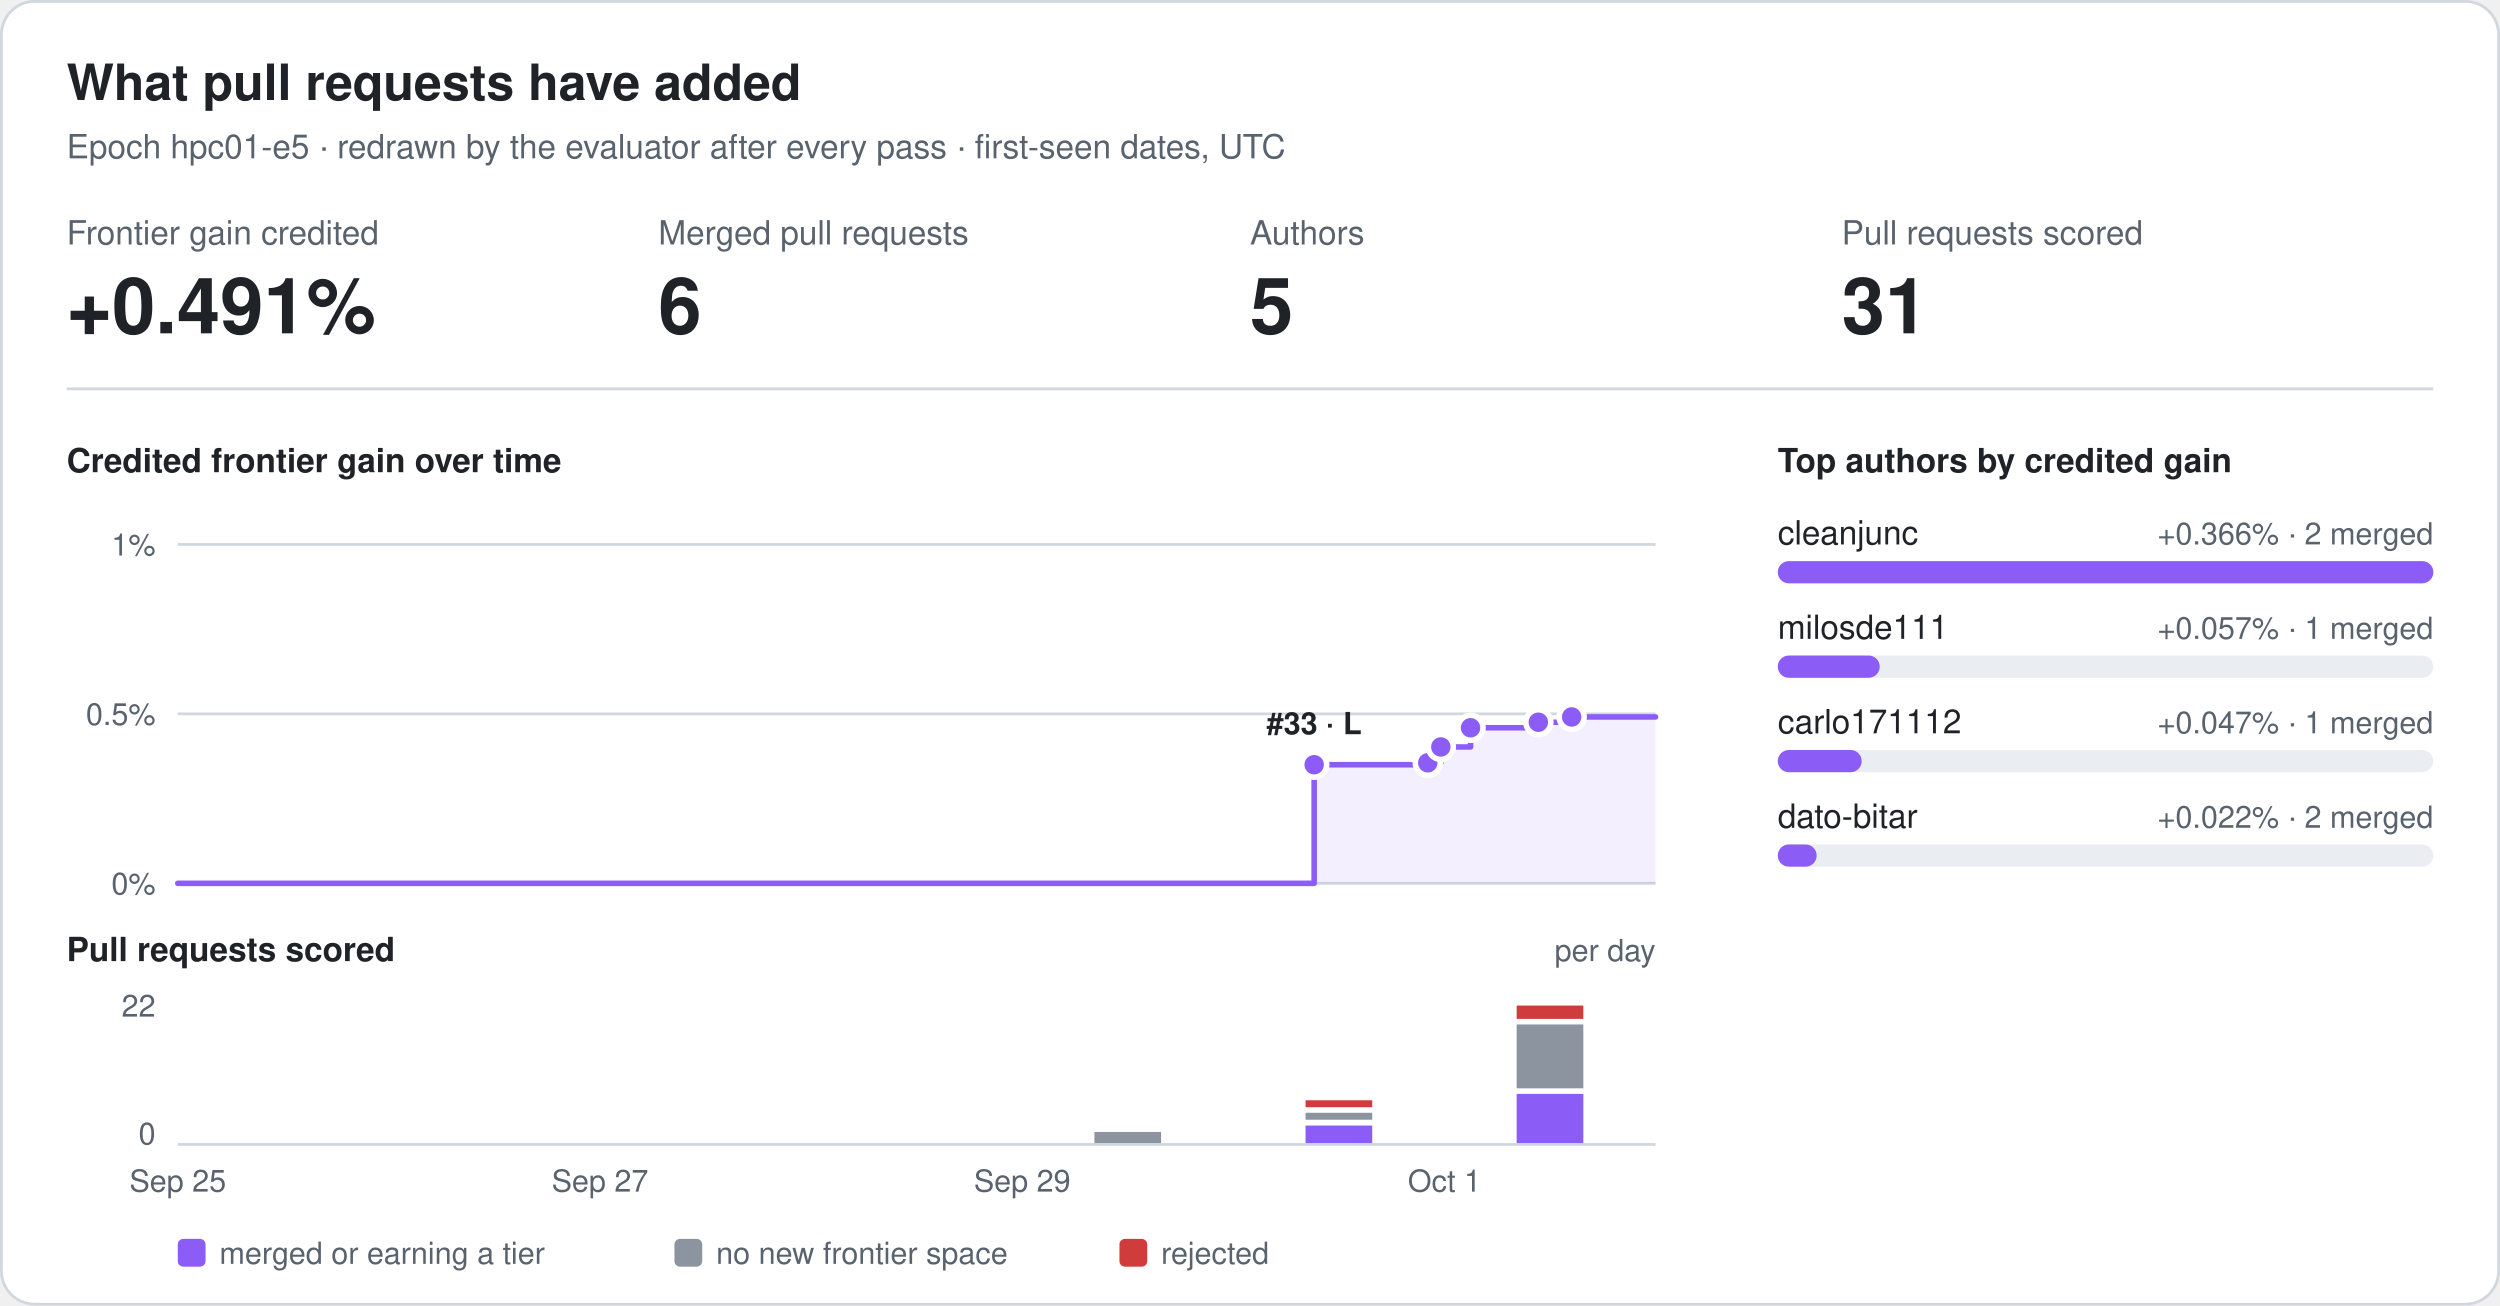
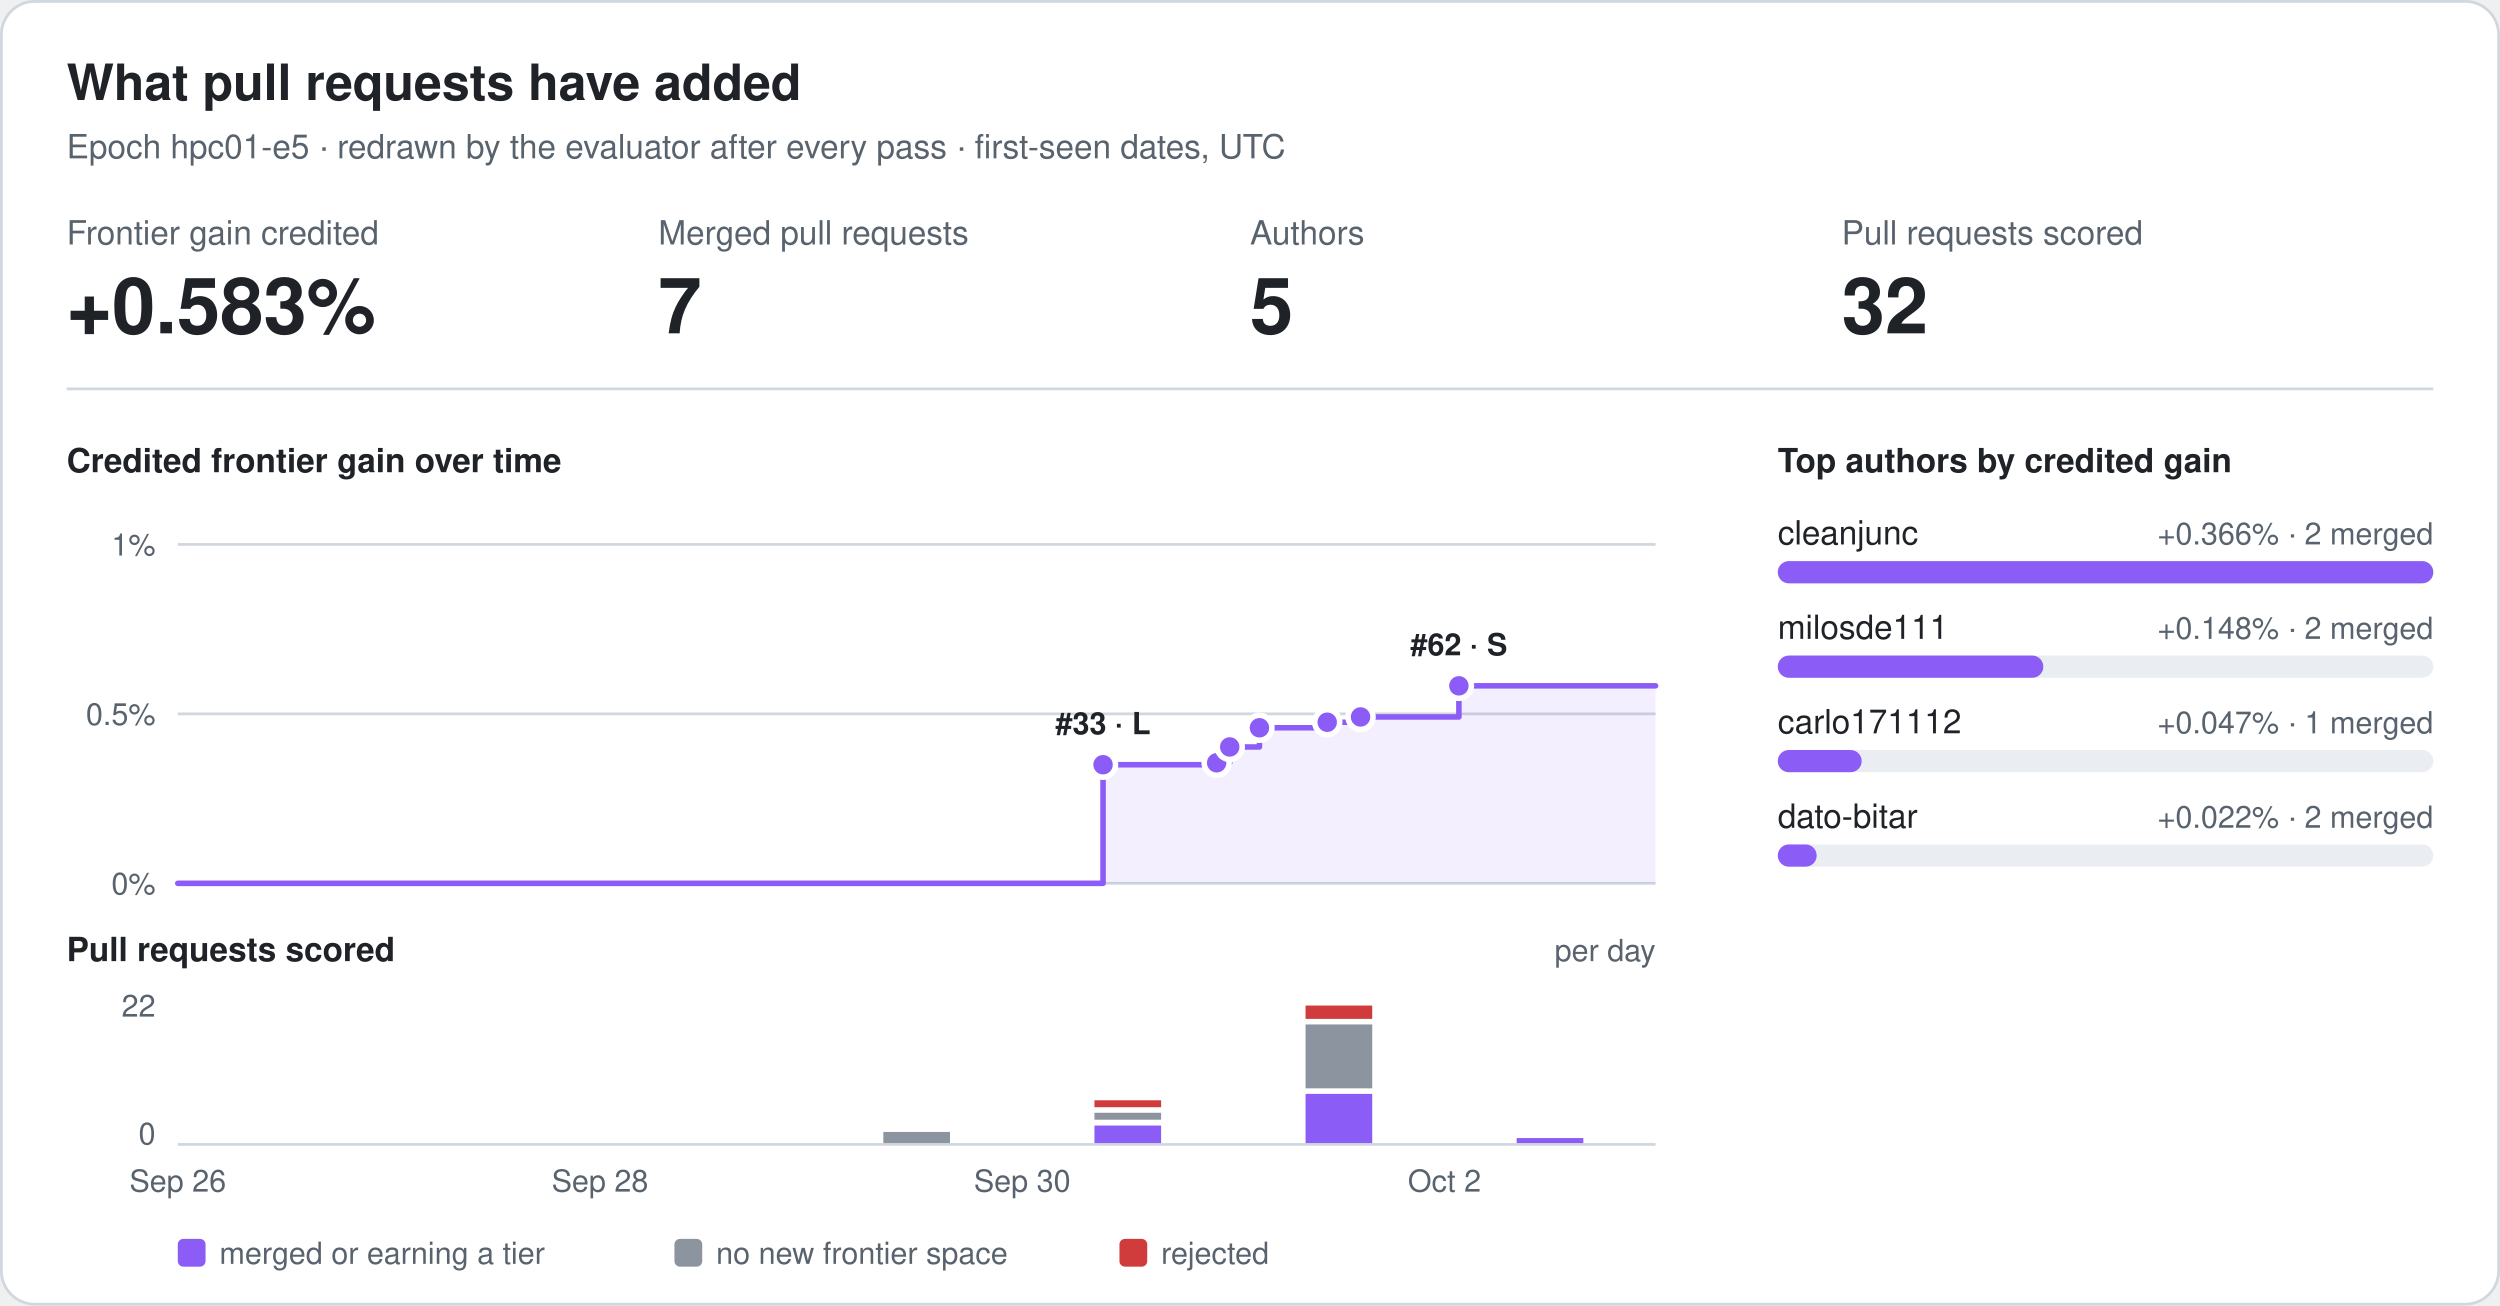
- <svg xmlns="http://www.w3.org/2000/svg" width="900" height="470" viewBox="0 0 900 470" font-family="-apple-system,BlinkMacSystemFont,'Segoe UI',Helvetica,Arial,sans-serif" role="img" aria-label="Frontier gain credited to merged pull requests: +0.491% from 6 merges, 31 pull requests scored">
+ <svg xmlns="http://www.w3.org/2000/svg" width="900" height="470" viewBox="0 0 900 470" font-family="-apple-system,BlinkMacSystemFont,'Segoe UI',Helvetica,Arial,sans-serif" role="img" aria-label="Frontier gain credited to merged pull requests: +0.583% from 7 merges, 32 pull requests scored">
  <style>
.bg{fill:#ffffff;stroke:#d0d7de}.t{fill:#1f2328}.m{fill:#59636e}.rule{stroke:#d0d7de}.ring{stroke:#ffffff}
.acc{fill:#8b5cf6}.accl{stroke:#8b5cf6}.wash{fill:#8b5cf6;fill-opacity:.1}.gry{fill:#8c959f}.rej{fill:#d03b3b}.track{fill:#eaeef2}.tk{stroke:#1f2328}
@media (prefers-color-scheme: dark){
.bg{fill:#0d1117;stroke:#30363d}.t{fill:#e6edf3}.m{fill:#9198a1}.rule{stroke:#30363d}.ring{stroke:#0d1117}
.acc{fill:#9a75f8}.accl{stroke:#9a75f8}.wash{fill:#9a75f8;fill-opacity:.14}.gry{fill:#9198a1}.rej{fill:#e5534b}.track{fill:#21262d}.tk{stroke:#e6edf3}}
</style>
  <rect class="bg" x="0.5" y="0.5" width="899" height="469" rx="12" />
  <text x="24.0" y="36.0" class="t" font-size="18" font-weight="600" text-anchor="start">What pull requests have added</text>
  <text x="24.0" y="57.0" class="m" font-size="12" font-weight="400" text-anchor="start">Epoch hpc01-e5 · redrawn by the evaluator after every pass · first-seen dates, UTC</text>
  <text x="24.0" y="88.0" class="m" font-size="12" font-weight="400" text-anchor="start">Frontier gain credited</text>
-   <text x="24.0" y="120.0" class="t" font-size="28" font-weight="600" text-anchor="start">+0.491%</text>
+   <text x="24.0" y="120.0" class="t" font-size="28" font-weight="600" text-anchor="start">+0.583%</text>
  <text x="237.0" y="88.0" class="m" font-size="12" font-weight="400" text-anchor="start">Merged pull requests</text>
-   <text x="237.0" y="120.0" class="t" font-size="28" font-weight="600" text-anchor="start">6</text>
+   <text x="237.0" y="120.0" class="t" font-size="28" font-weight="600" text-anchor="start">7</text>
  <text x="450.0" y="88.0" class="m" font-size="12" font-weight="400" text-anchor="start">Authors</text>
  <text x="450.0" y="120.0" class="t" font-size="28" font-weight="600" text-anchor="start">5</text>
  <text x="663.0" y="88.0" class="m" font-size="12" font-weight="400" text-anchor="start">Pull requests scored</text>
-   <text x="663.0" y="120.0" class="t" font-size="28" font-weight="600" text-anchor="start">31</text>
+   <text x="663.0" y="120.0" class="t" font-size="28" font-weight="600" text-anchor="start">32</text>
  <line class="rule" x1="24" x2="876" y1="140" y2="140" stroke-width="1" />
  <text x="24.0" y="170.0" class="t" font-size="12" font-weight="600" text-anchor="start">Credited frontier gain over time</text>
  <text x="24.0" y="346.0" class="t" font-size="12" font-weight="600" text-anchor="start">Pull requests scored</text>
  <line class="rule" x1="64" x2="596" y1="318.0" y2="318.0" stroke-width="1" />
  <text x="56.0" y="322.0" class="m" font-size="11" font-weight="400" text-anchor="end">0%</text>
  <line class="rule" x1="64" x2="596" y1="257.0" y2="257.0" stroke-width="1" />
  <text x="56.0" y="261.0" class="m" font-size="11" font-weight="400" text-anchor="end">0.5%</text>
  <line class="rule" x1="64" x2="596" y1="196.0" y2="196.0" stroke-width="1" />
  <text x="56.0" y="200.0" class="m" font-size="11" font-weight="400" text-anchor="end">1%</text>
-   <polygon class="wash" points="64.0,318.0 473.1,318.0 473.1,275.3 514.0,275.3 514.0,274.6 518.7,274.6 518.7,268.9 529.4,268.9 529.4,262.0 553.8,262.0 553.8,260.0 565.8,260.0 565.8,258.1 596.0,258.1 596.0,318.0" />
-   <polyline class="accl" points="64.0,318.0 473.1,318.0 473.1,275.3 514.0,275.3 514.0,274.6 518.7,274.6 518.7,268.9 529.4,268.9 529.4,262.0 553.8,262.0 553.8,260.0 565.8,260.0 565.8,258.1 596.0,258.1" fill="none" stroke-width="2" stroke-linejoin="round" stroke-linecap="round" />
-   <circle class="acc ring" cx="473.1" cy="275.3" r="4.5" stroke-width="2" />
-   <circle class="acc ring" cx="514.0" cy="274.6" r="4.5" stroke-width="2" />
-   <circle class="acc ring" cx="518.7" cy="268.9" r="4.5" stroke-width="2" />
-   <circle class="acc ring" cx="529.4" cy="262.0" r="4.5" stroke-width="2" />
-   <circle class="acc ring" cx="553.8" cy="260.0" r="4.5" stroke-width="2" />
-   <circle class="acc ring" cx="565.8" cy="258.1" r="4.5" stroke-width="2" />
-   <text x="473.1" y="264.3" class="t" font-size="11" font-weight="600" text-anchor="middle">#33 · L</text>
-   <rect class="gry" x="394.0" y="407.5" width="24.0" height="4.5" />
-   <rect class="acc" x="470.0" y="405.2" width="24.0" height="6.8" />
-   <rect class="gry" x="470.0" y="400.6" width="24.0" height="2.5" />
-   <rect class="rej" x="470.0" y="396.1" width="24.0" height="2.5" />
-   <rect class="acc" x="546.0" y="393.8" width="24.0" height="18.2" />
-   <rect class="gry" x="546.0" y="368.8" width="24.0" height="23.0" />
-   <rect class="rej" x="546.0" y="362.0" width="24.0" height="4.8" />
+   <polygon class="wash" points="64.0,318.0 397.1,318.0 397.1,275.3 438.0,275.3 438.0,274.6 442.7,274.6 442.7,268.9 453.4,268.9 453.4,262.0 477.8,262.0 477.8,260.0 489.8,260.0 489.8,258.1 525.2,258.1 525.2,246.9 596.0,246.9 596.0,318.0" />
+   <polyline class="accl" points="64.0,318.0 397.1,318.0 397.1,275.3 438.0,275.3 438.0,274.6 442.7,274.6 442.7,268.9 453.4,268.9 453.4,262.0 477.8,262.0 477.8,260.0 489.8,260.0 489.8,258.1 525.2,258.1 525.2,246.9 596.0,246.9" fill="none" stroke-width="2" stroke-linejoin="round" stroke-linecap="round" />
+   <circle class="acc ring" cx="397.1" cy="275.3" r="4.5" stroke-width="2" />
+   <circle class="acc ring" cx="438.0" cy="274.6" r="4.5" stroke-width="2" />
+   <circle class="acc ring" cx="442.7" cy="268.9" r="4.5" stroke-width="2" />
+   <circle class="acc ring" cx="453.4" cy="262.0" r="4.5" stroke-width="2" />
+   <circle class="acc ring" cx="477.8" cy="260.0" r="4.5" stroke-width="2" />
+   <circle class="acc ring" cx="489.8" cy="258.1" r="4.5" stroke-width="2" />
+   <circle class="acc ring" cx="525.2" cy="246.9" r="4.5" stroke-width="2" />
+   <text x="397.1" y="264.3" class="t" font-size="11" font-weight="600" text-anchor="middle">#33 · L</text>
+   <text x="525.2" y="235.9" class="t" font-size="11" font-weight="600" text-anchor="middle">#62 · S</text>
+   <rect class="gry" x="318.0" y="407.5" width="24.0" height="4.5" />
+   <rect class="acc" x="394.0" y="405.2" width="24.0" height="6.8" />
+   <rect class="gry" x="394.0" y="400.6" width="24.0" height="2.5" />
+   <rect class="rej" x="394.0" y="396.1" width="24.0" height="2.5" />
+   <rect class="acc" x="470.0" y="393.8" width="24.0" height="18.2" />
+   <rect class="gry" x="470.0" y="368.8" width="24.0" height="23.0" />
+   <rect class="rej" x="470.0" y="362.0" width="24.0" height="4.8" />
+   <rect class="acc" x="546.0" y="409.7" width="24.0" height="2.3" />
  <line class="rule" x1="64" x2="596" y1="412" y2="412" stroke-width="1" />
  <text x="56.0" y="366.0" class="m" font-size="11" font-weight="400" text-anchor="end">22</text>
  <text x="56.0" y="412.0" class="m" font-size="11" font-weight="400" text-anchor="end">0</text>
  <text x="596.0" y="346.0" class="m" font-size="11" font-weight="400" text-anchor="end">per day</text>
-   <text x="64.0" y="429.0" class="m" font-size="11" font-weight="400" text-anchor="middle">Sep 25</text>
-   <text x="216.0" y="429.0" class="m" font-size="11" font-weight="400" text-anchor="middle">Sep 27</text>
-   <text x="368.0" y="429.0" class="m" font-size="11" font-weight="400" text-anchor="middle">Sep 29</text>
-   <text x="520.0" y="429.0" class="m" font-size="11" font-weight="400" text-anchor="middle">Oct 1</text>
+   <text x="64.0" y="429.0" class="m" font-size="11" font-weight="400" text-anchor="middle">Sep 26</text>
+   <text x="216.0" y="429.0" class="m" font-size="11" font-weight="400" text-anchor="middle">Sep 28</text>
+   <text x="368.0" y="429.0" class="m" font-size="11" font-weight="400" text-anchor="middle">Sep 30</text>
+   <text x="520.0" y="429.0" class="m" font-size="11" font-weight="400" text-anchor="middle">Oct 2</text>
  <rect class="acc" x="64" y="446" width="10" height="10" rx="2" />
  <text x="79.0" y="455.0" class="m" font-size="11" font-weight="400" text-anchor="start">merged or earning a tier</text>
  <rect class="gry" x="242.8" y="446" width="10" height="10" rx="2" />
  <text x="257.8" y="455.0" class="m" font-size="11" font-weight="400" text-anchor="start">no new frontier space</text>
  <rect class="rej" x="403.0" y="446" width="10" height="10" rx="2" />
  <text x="418.0" y="455.0" class="m" font-size="11" font-weight="400" text-anchor="start">rejected</text>
  <text x="640.0" y="170.0" class="t" font-size="12" font-weight="600" text-anchor="start">Top authors by credited gain</text>
  <text x="640.0" y="196.0" class="t" font-size="12" font-weight="400" text-anchor="start">cleanjunc</text>
  <text x="876.0" y="196.0" class="m" font-size="11" font-weight="400" text-anchor="end">+0.366% · 2 merged</text>
  <rect class="track" x="640" y="202" width="236" height="8" rx="4" />
  <rect class="acc" x="640" y="202" width="236.0" height="8" rx="4" />
  <text x="640.0" y="230.0" class="t" font-size="12" font-weight="400" text-anchor="start">milosde111</text>
-   <text x="876.0" y="230.0" class="m" font-size="11" font-weight="400" text-anchor="end">+0.057% · 1 merged</text>
+   <text x="876.0" y="230.0" class="m" font-size="11" font-weight="400" text-anchor="end">+0.148% · 2 merged</text>
  <rect class="track" x="640" y="236" width="236" height="8" rx="4" />
-   <rect class="acc" x="640" y="236" width="36.7" height="8" rx="4" />
+   <rect class="acc" x="640" y="236" width="95.6" height="8" rx="4" />
  <text x="640.0" y="264.0" class="t" font-size="12" font-weight="400" text-anchor="start">carlo171112</text>
  <text x="876.0" y="264.0" class="m" font-size="11" font-weight="400" text-anchor="end">+0.047% · 1 merged</text>
  <rect class="track" x="640" y="270" width="236" height="8" rx="4" />
  <rect class="acc" x="640" y="270" width="30.2" height="8" rx="4" />
  <text x="640.0" y="298.0" class="t" font-size="12" font-weight="400" text-anchor="start">dato-bitar</text>
  <text x="876.0" y="298.0" class="m" font-size="11" font-weight="400" text-anchor="end">+0.022% · 2 merged</text>
  <rect class="track" x="640" y="304" width="236" height="8" rx="4" />
  <rect class="acc" x="640" y="304" width="14.0" height="8" rx="4" />
</svg>
